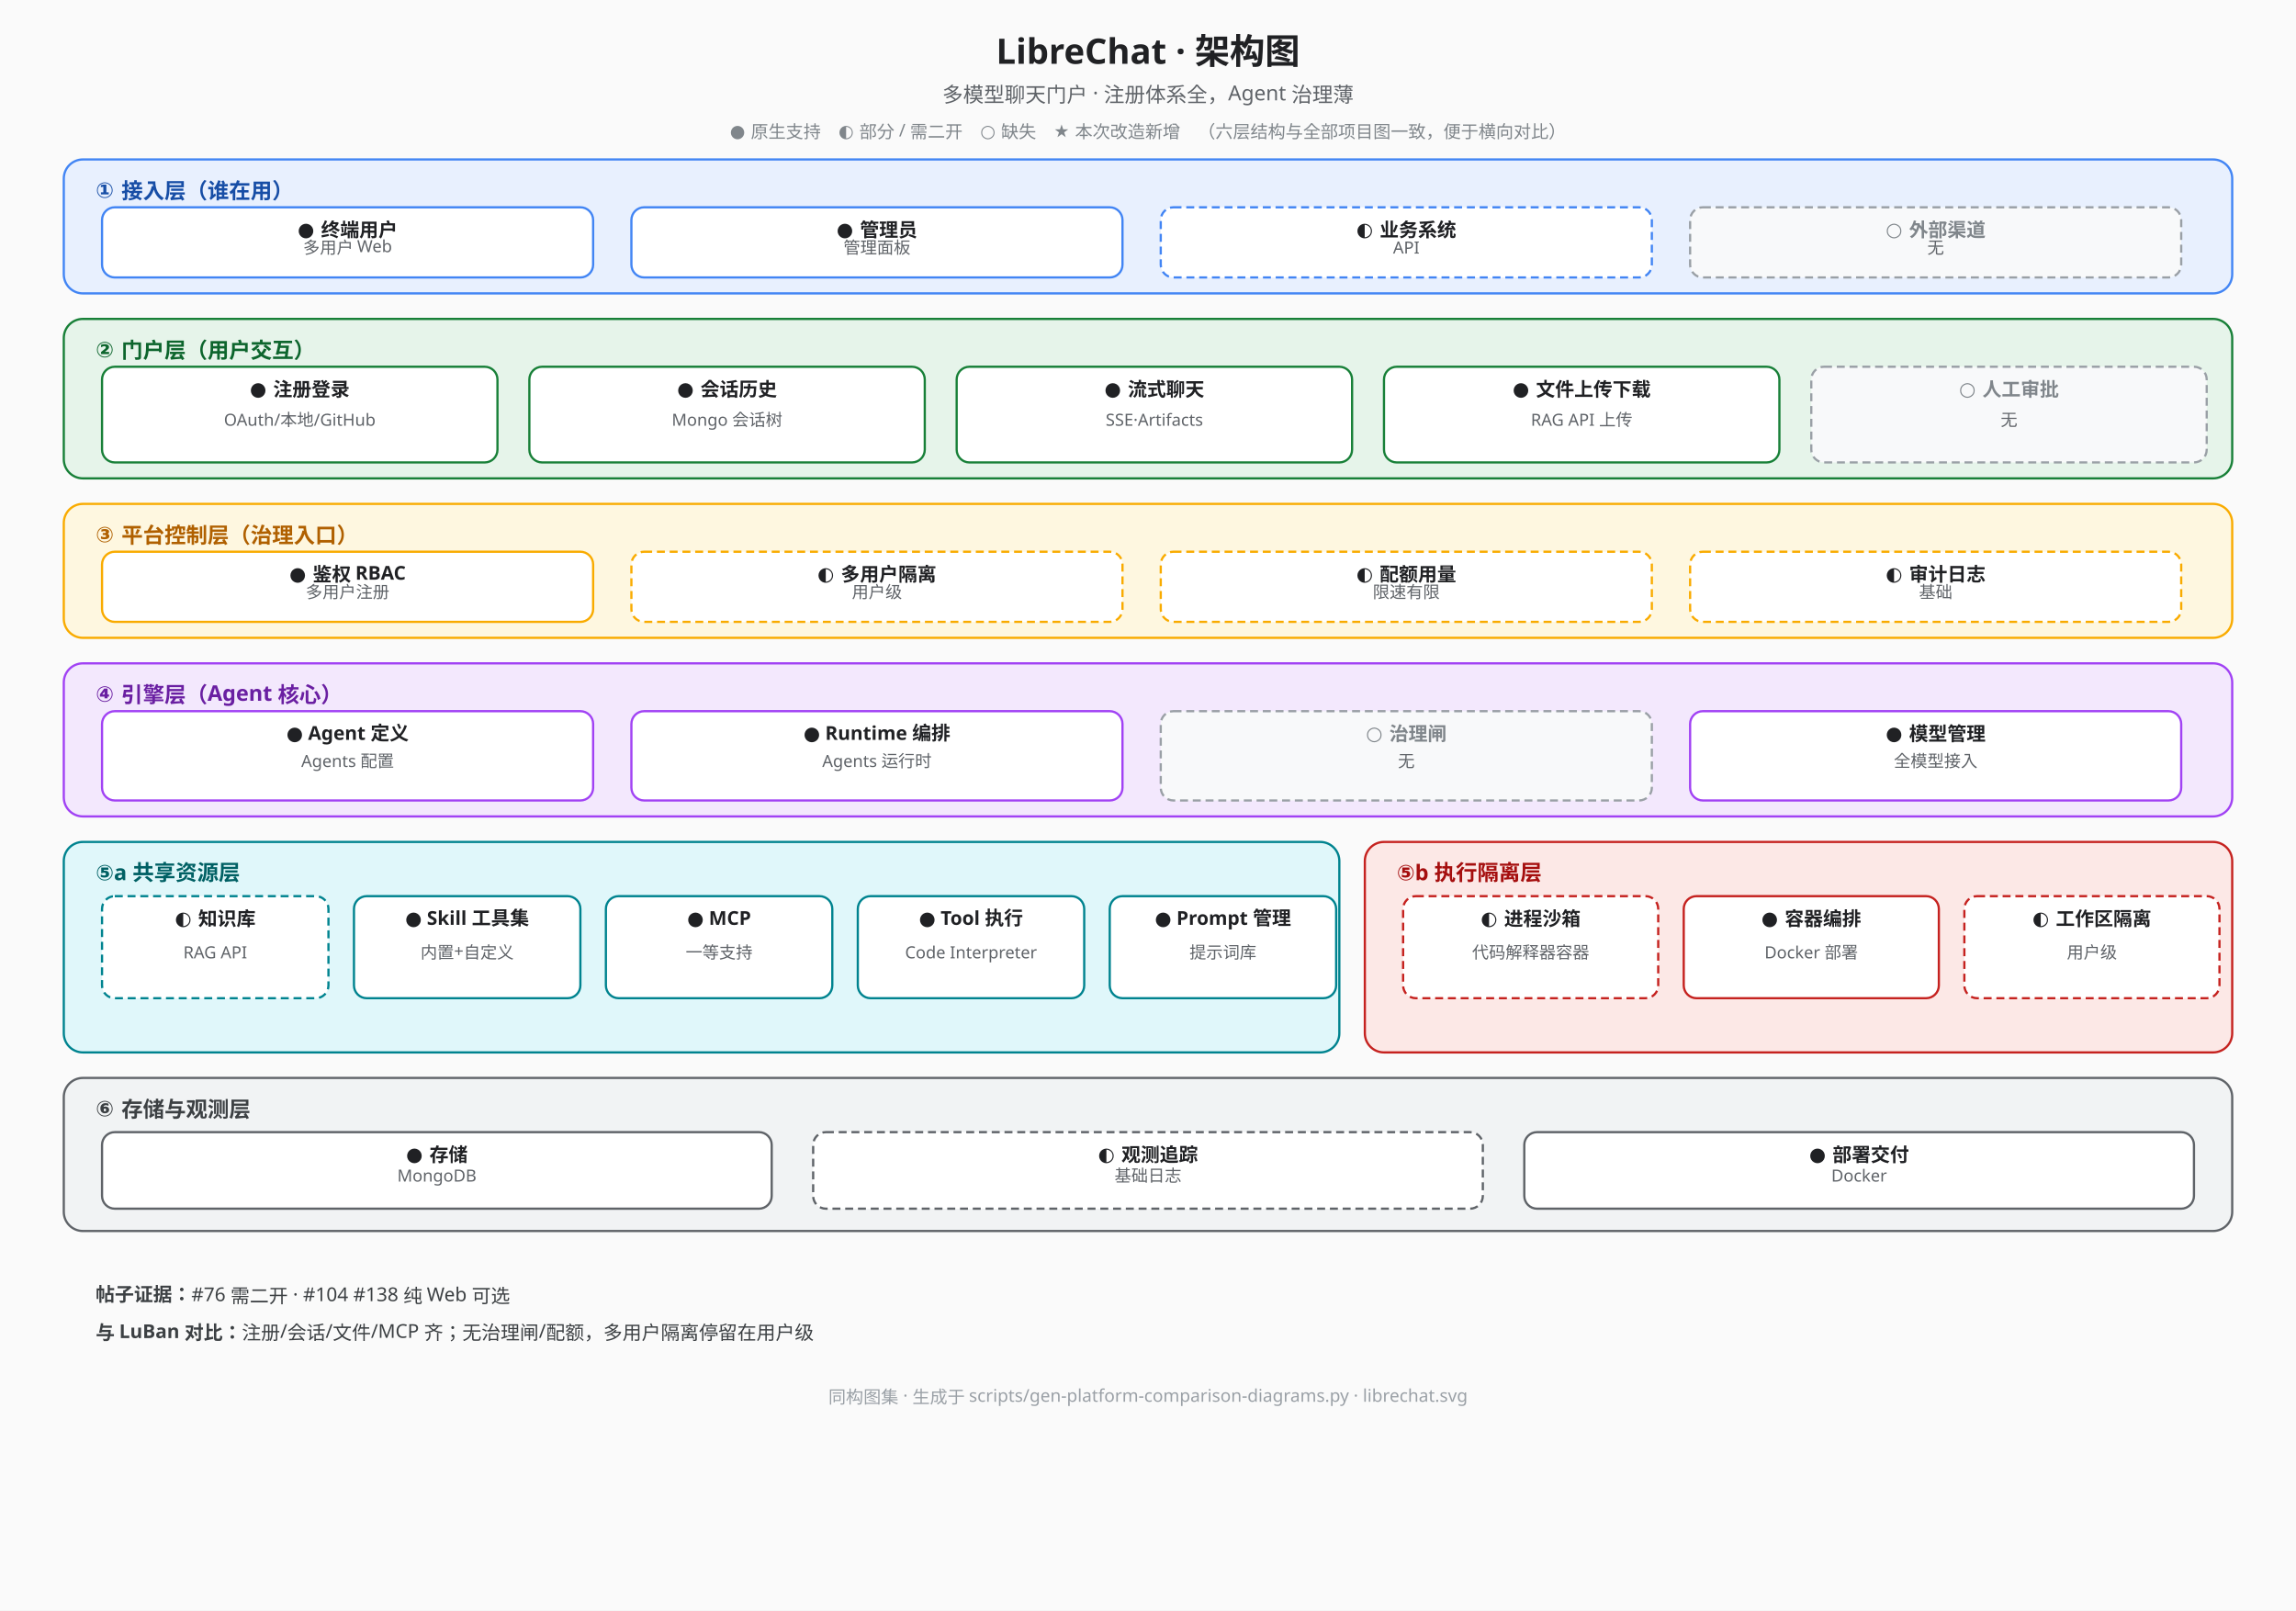
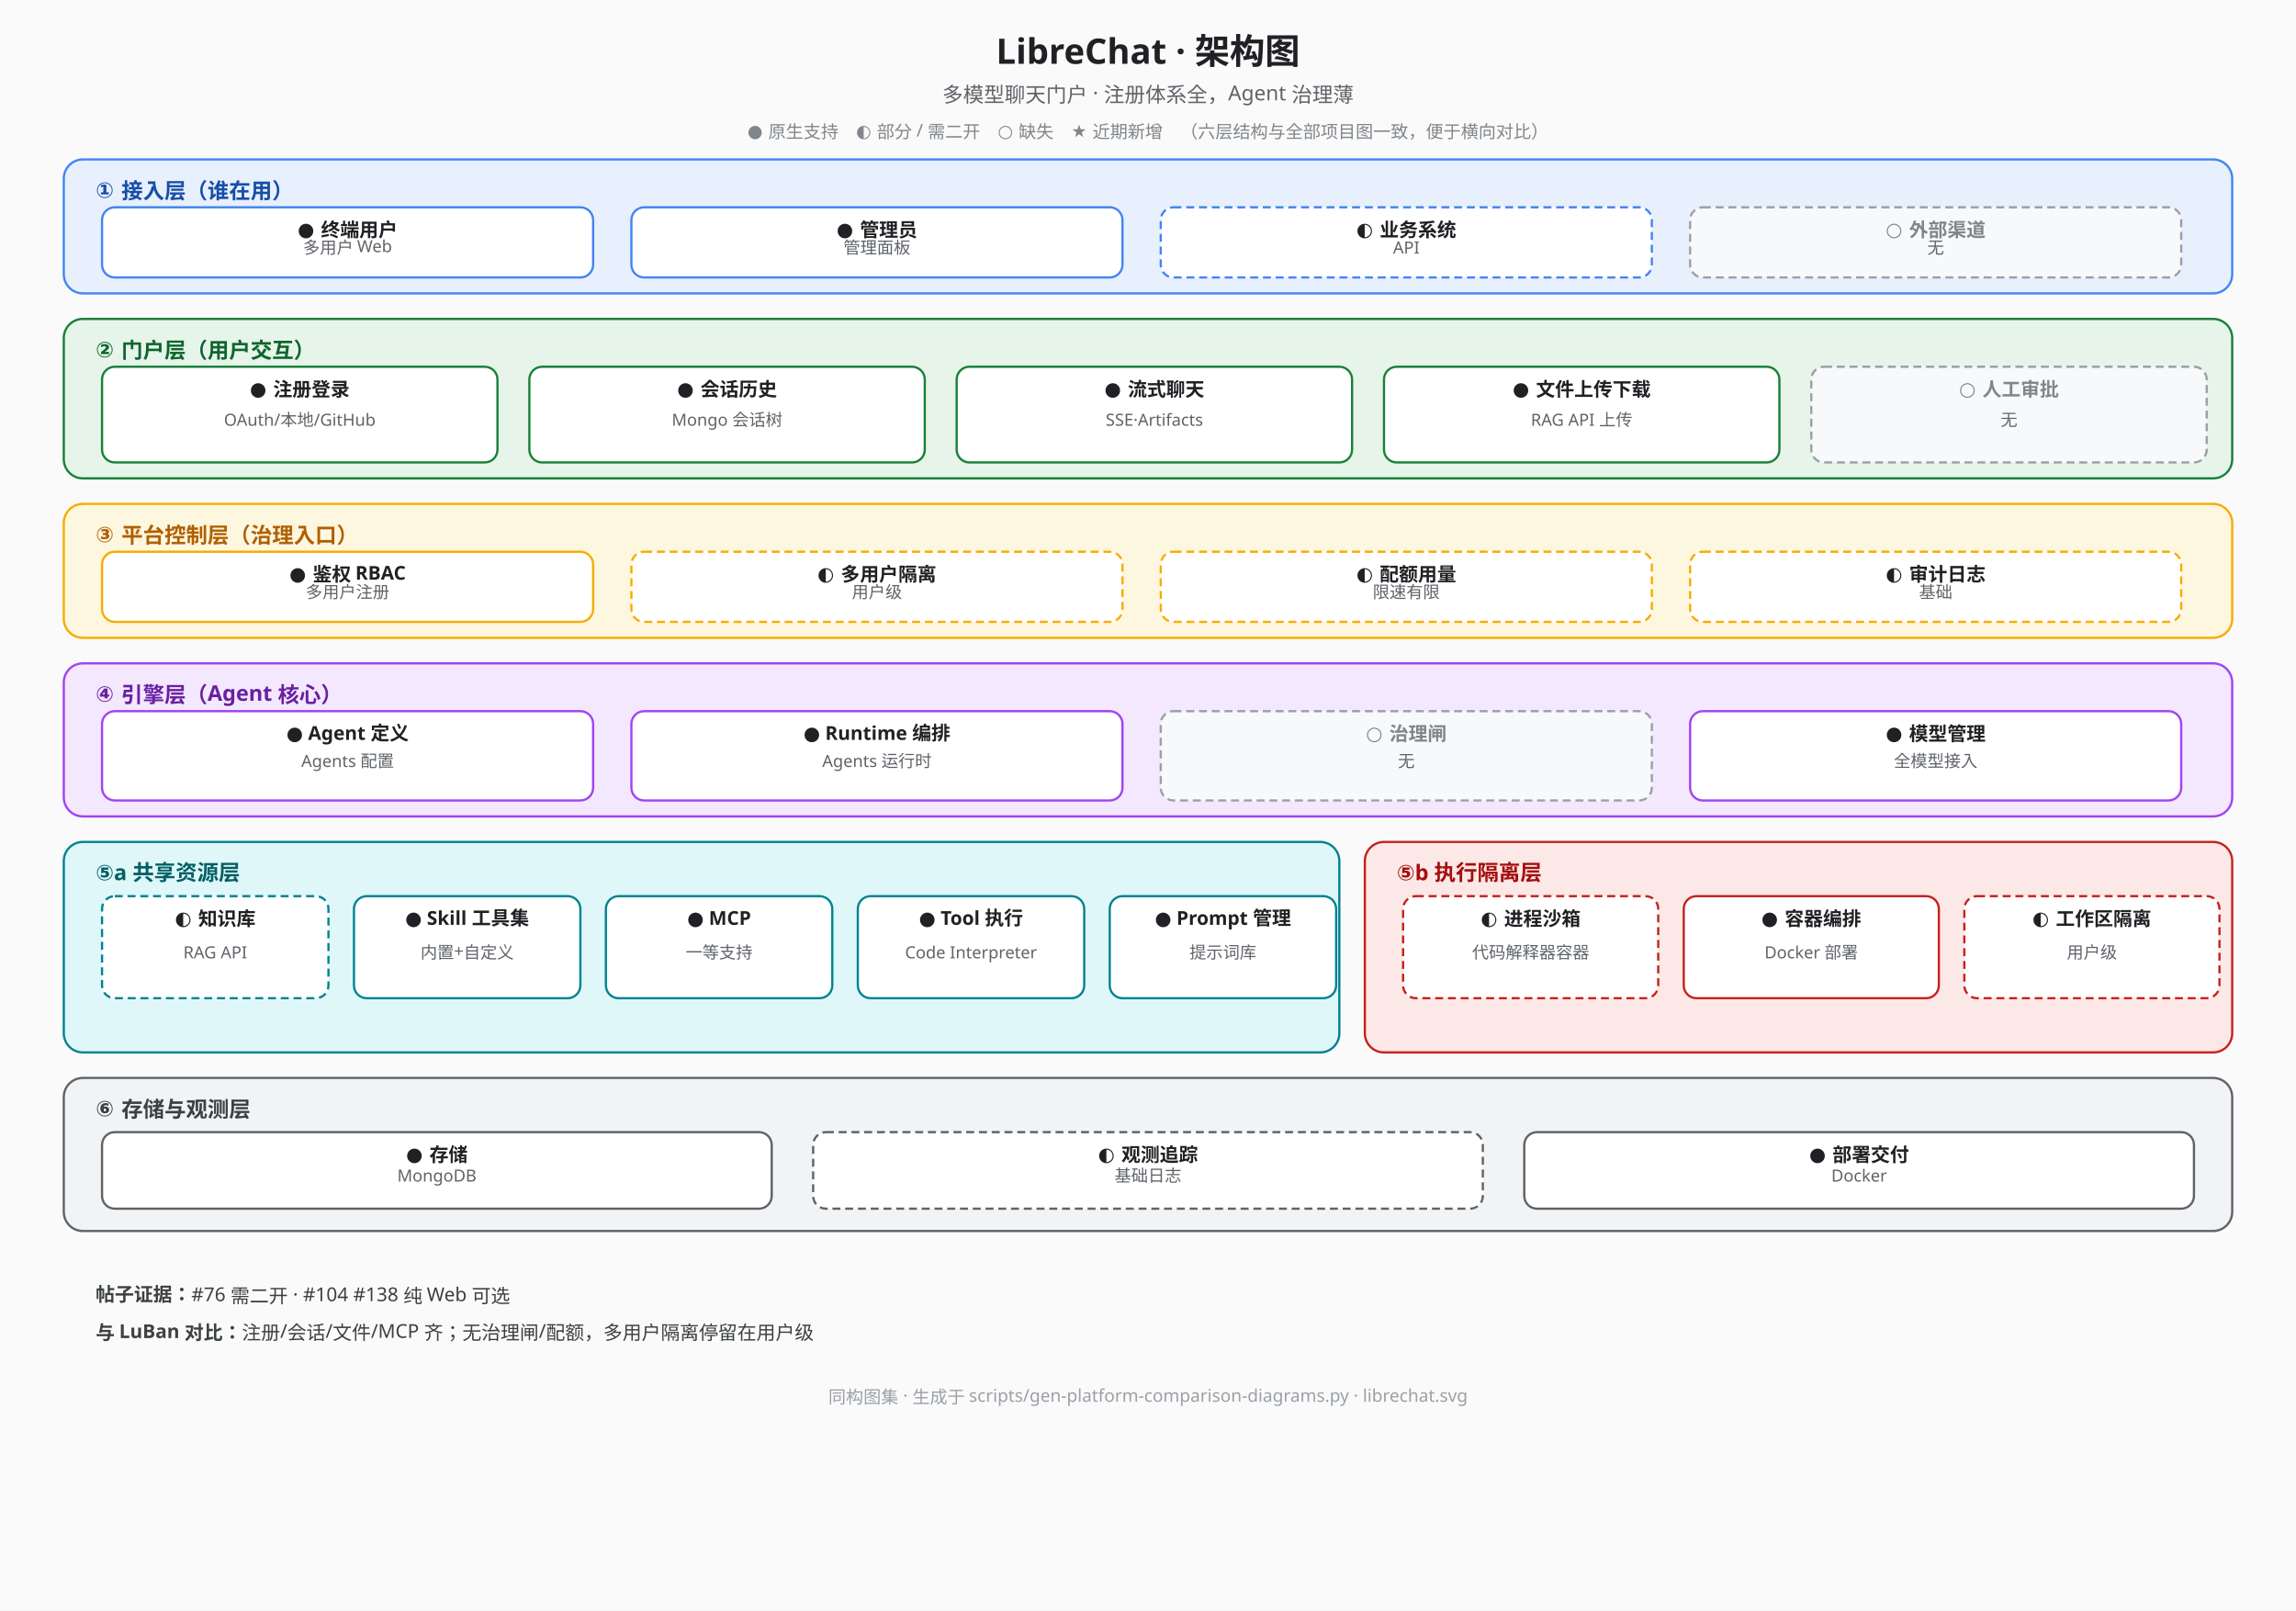
<svg xmlns="http://www.w3.org/2000/svg" width="1440" height="1010" viewBox="0 0 1440 1010" font-family="'PingFang SC','Microsoft YaHei',sans-serif">
  <rect width="1440" height="1010" fill="#FAFAFA" />
  <text x="720.0" y="40" text-anchor="middle" font-size="22" font-weight="700" fill="#202124">LibreChat · 架构图</text>
  <text x="720.0" y="64" text-anchor="middle" font-size="13" fill="#5F6368">多模型聊天门户 · 注册体系全，Agent 治理薄</text>
-   <text x="720.0" y="86" text-anchor="middle" font-size="11" fill="#80868B">● 原生支持　◐ 部分 / 需二开　○ 缺失　★ 本次改造新增　（六层结构与全部项目图一致，便于横向对比）</text>
+   <text x="720.0" y="86" text-anchor="middle" font-size="11" fill="#80868B">● 原生支持　◐ 部分 / 需二开　○ 缺失　★ 近期新增　（六层结构与全部项目图一致，便于横向对比）</text>
  <rect x="40" y="100" width="1360" height="84" rx="12" fill="#E8F0FE" stroke="#4285F4" stroke-width="1.4" />
  <text x="60" y="124" font-size="13.5" font-weight="700" fill="#174EA6">① 接入层（谁在用）</text>
  <rect x="64" y="130" width="308" height="44" rx="8" fill="#FFFFFF" stroke="#4285F4" stroke-width="1.4" />
  <text x="218.0" y="148" text-anchor="middle" font-size="12" font-weight="600" fill="#202124">● 终端用户</text>
  <text x="218.0" y="159.0" text-anchor="middle" font-size="10.5" fill="#5F6368">多用户 Web</text>
  <rect x="396" y="130" width="308" height="44" rx="8" fill="#FFFFFF" stroke="#4285F4" stroke-width="1.4" />
  <text x="550.0" y="148" text-anchor="middle" font-size="12" font-weight="600" fill="#202124">● 管理员</text>
  <text x="550.0" y="159.0" text-anchor="middle" font-size="10.5" fill="#5F6368">管理面板</text>
  <rect x="728" y="130" width="308" height="44" rx="8" fill="#FFFFFF" stroke="#4285F4" stroke-dasharray="5 3" stroke-width="1.4" />
  <text x="882.0" y="148" text-anchor="middle" font-size="12" font-weight="600" fill="#202124">◐ 业务系统</text>
  <text x="882.0" y="159.0" text-anchor="middle" font-size="10.5" fill="#5F6368">API</text>
  <rect x="1060" y="130" width="308" height="44" rx="8" fill="#F8F9FA" stroke="#9AA0A6" stroke-dasharray="5 3" stroke-width="1.4" />
  <text x="1214.0" y="148" text-anchor="middle" font-size="12" font-weight="600" fill="#80868B">○ 外部渠道</text>
  <text x="1214.0" y="159.0" text-anchor="middle" font-size="10.5" fill="#5F6368">无</text>
  <rect x="40" y="200" width="1360" height="100" rx="12" fill="#E6F4EA" stroke="#188038" stroke-width="1.4" />
  <text x="60" y="224" font-size="13.5" font-weight="700" fill="#0D652D">② 门户层（用户交互）</text>
  <rect x="64" y="230" width="248" height="60" rx="8" fill="#FFFFFF" stroke="#188038" stroke-width="1.4" />
  <text x="188.0" y="248" text-anchor="middle" font-size="12" font-weight="600" fill="#202124">● 注册登录</text>
  <text x="188.0" y="267.0" text-anchor="middle" font-size="10.5" fill="#5F6368">OAuth/本地/GitHub</text>
  <rect x="332" y="230" width="248" height="60" rx="8" fill="#FFFFFF" stroke="#188038" stroke-width="1.4" />
  <text x="456.0" y="248" text-anchor="middle" font-size="12" font-weight="600" fill="#202124">● 会话历史</text>
  <text x="456.0" y="267.0" text-anchor="middle" font-size="10.5" fill="#5F6368">Mongo 会话树</text>
  <rect x="600" y="230" width="248" height="60" rx="8" fill="#FFFFFF" stroke="#188038" stroke-width="1.4" />
  <text x="724.0" y="248" text-anchor="middle" font-size="12" font-weight="600" fill="#202124">● 流式聊天</text>
  <text x="724.0" y="267.0" text-anchor="middle" font-size="10.5" fill="#5F6368">SSE·Artifacts</text>
  <rect x="868" y="230" width="248" height="60" rx="8" fill="#FFFFFF" stroke="#188038" stroke-width="1.4" />
  <text x="992.0" y="248" text-anchor="middle" font-size="12" font-weight="600" fill="#202124">● 文件上传下载</text>
  <text x="992.0" y="267.0" text-anchor="middle" font-size="10.5" fill="#5F6368">RAG API 上传</text>
  <rect x="1136" y="230" width="248" height="60" rx="8" fill="#F8F9FA" stroke="#9AA0A6" stroke-dasharray="5 3" stroke-width="1.4" />
  <text x="1260.0" y="248" text-anchor="middle" font-size="12" font-weight="600" fill="#80868B">○ 人工审批</text>
  <text x="1260.0" y="267.0" text-anchor="middle" font-size="10.5" fill="#5F6368">无</text>
  <rect x="40" y="316" width="1360" height="84" rx="12" fill="#FEF7E0" stroke="#F9AB00" stroke-width="1.4" />
  <text x="60" y="340" font-size="13.5" font-weight="700" fill="#B06000">③ 平台控制层（治理入口）</text>
  <rect x="64" y="346" width="308" height="44" rx="8" fill="#FFFFFF" stroke="#F9AB00" stroke-width="1.4" />
  <text x="218.0" y="364" text-anchor="middle" font-size="12" font-weight="600" fill="#202124">● 鉴权 RBAC</text>
  <text x="218.0" y="375.0" text-anchor="middle" font-size="10.5" fill="#5F6368">多用户注册</text>
  <rect x="396" y="346" width="308" height="44" rx="8" fill="#FFFFFF" stroke="#F9AB00" stroke-dasharray="5 3" stroke-width="1.4" />
  <text x="550.0" y="364" text-anchor="middle" font-size="12" font-weight="600" fill="#202124">◐ 多用户隔离</text>
  <text x="550.0" y="375.0" text-anchor="middle" font-size="10.5" fill="#5F6368">用户级</text>
  <rect x="728" y="346" width="308" height="44" rx="8" fill="#FFFFFF" stroke="#F9AB00" stroke-dasharray="5 3" stroke-width="1.4" />
  <text x="882.0" y="364" text-anchor="middle" font-size="12" font-weight="600" fill="#202124">◐ 配额用量</text>
  <text x="882.0" y="375.0" text-anchor="middle" font-size="10.5" fill="#5F6368">限速有限</text>
  <rect x="1060" y="346" width="308" height="44" rx="8" fill="#FFFFFF" stroke="#F9AB00" stroke-dasharray="5 3" stroke-width="1.4" />
  <text x="1214.0" y="364" text-anchor="middle" font-size="12" font-weight="600" fill="#202124">◐ 审计日志</text>
  <text x="1214.0" y="375.0" text-anchor="middle" font-size="10.5" fill="#5F6368">基础</text>
  <rect x="40" y="416" width="1360" height="96" rx="12" fill="#F3E8FD" stroke="#A142F4" stroke-width="1.4" />
  <text x="60" y="440" font-size="13.5" font-weight="700" fill="#6A1FA2">④ 引擎层（Agent 核心）</text>
  <rect x="64" y="446" width="308" height="56" rx="8" fill="#FFFFFF" stroke="#A142F4" stroke-width="1.4" />
  <text x="218.0" y="464" text-anchor="middle" font-size="12" font-weight="600" fill="#202124">● Agent 定义</text>
  <text x="218.0" y="481.0" text-anchor="middle" font-size="10.5" fill="#5F6368">Agents 配置</text>
  <rect x="396" y="446" width="308" height="56" rx="8" fill="#FFFFFF" stroke="#A142F4" stroke-width="1.4" />
  <text x="550.0" y="464" text-anchor="middle" font-size="12" font-weight="600" fill="#202124">● Runtime 编排</text>
  <text x="550.0" y="481.0" text-anchor="middle" font-size="10.5" fill="#5F6368">Agents 运行时</text>
  <rect x="728" y="446" width="308" height="56" rx="8" fill="#F8F9FA" stroke="#9AA0A6" stroke-dasharray="5 3" stroke-width="1.4" />
  <text x="882.0" y="464" text-anchor="middle" font-size="12" font-weight="600" fill="#80868B">○ 治理闸</text>
  <text x="882.0" y="481.0" text-anchor="middle" font-size="10.5" fill="#5F6368">无</text>
  <rect x="1060" y="446" width="308" height="56" rx="8" fill="#FFFFFF" stroke="#A142F4" stroke-width="1.4" />
  <text x="1214.0" y="464" text-anchor="middle" font-size="12" font-weight="600" fill="#202124">● 模型管理</text>
  <text x="1214.0" y="481.0" text-anchor="middle" font-size="10.5" fill="#5F6368">全模型接入</text>
  <rect x="40" y="528" width="800" height="132" rx="12" fill="#E0F7FA" stroke="#00838F" stroke-width="1.4" />
  <text x="60" y="552" font-size="13.5" font-weight="700" fill="#006064">⑤a 共享资源层</text>
  <rect x="64" y="562" width="142" height="64" rx="8" fill="#FFFFFF" stroke="#00838F" stroke-dasharray="5 3" stroke-width="1.4" />
  <text x="135.0" y="580" text-anchor="middle" font-size="12" font-weight="600" fill="#202124">◐ 知识库</text>
  <text x="135.0" y="601.0" text-anchor="middle" font-size="10.5" fill="#5F6368">RAG API</text>
  <rect x="222" y="562" width="142" height="64" rx="8" fill="#FFFFFF" stroke="#00838F" stroke-width="1.4" />
  <text x="293.0" y="580" text-anchor="middle" font-size="12" font-weight="600" fill="#202124">● Skill 工具集</text>
  <text x="293.0" y="601.0" text-anchor="middle" font-size="10.5" fill="#5F6368">内置+自定义</text>
  <rect x="380" y="562" width="142" height="64" rx="8" fill="#FFFFFF" stroke="#00838F" stroke-width="1.4" />
  <text x="451.0" y="580" text-anchor="middle" font-size="12" font-weight="600" fill="#202124">● MCP</text>
  <text x="451.0" y="601.0" text-anchor="middle" font-size="10.5" fill="#5F6368">一等支持</text>
  <rect x="538" y="562" width="142" height="64" rx="8" fill="#FFFFFF" stroke="#00838F" stroke-width="1.4" />
  <text x="609.0" y="580" text-anchor="middle" font-size="12" font-weight="600" fill="#202124">● Tool 执行</text>
  <text x="609.0" y="601.0" text-anchor="middle" font-size="10.5" fill="#5F6368">Code Interpreter</text>
  <rect x="696" y="562" width="142" height="64" rx="8" fill="#FFFFFF" stroke="#00838F" stroke-width="1.4" />
  <text x="767.0" y="580" text-anchor="middle" font-size="12" font-weight="600" fill="#202124">● Prompt 管理</text>
  <text x="767.0" y="601.0" text-anchor="middle" font-size="10.5" fill="#5F6368">提示词库</text>
  <rect x="856" y="528" width="544" height="132" rx="12" fill="#FCE8E6" stroke="#C5221F" stroke-width="1.4" />
  <text x="876" y="552" font-size="13.5" font-weight="700" fill="#A50E0E">⑤b 执行隔离层</text>
  <rect x="880" y="562" width="160" height="64" rx="8" fill="#FFFFFF" stroke="#C5221F" stroke-dasharray="5 3" stroke-width="1.4" />
  <text x="960.0" y="580" text-anchor="middle" font-size="12" font-weight="600" fill="#202124">◐ 进程沙箱</text>
  <text x="960.0" y="601.0" text-anchor="middle" font-size="10.5" fill="#5F6368">代码解释器容器</text>
  <rect x="1056" y="562" width="160" height="64" rx="8" fill="#FFFFFF" stroke="#C5221F" stroke-width="1.4" />
  <text x="1136.0" y="580" text-anchor="middle" font-size="12" font-weight="600" fill="#202124">● 容器编排</text>
  <text x="1136.0" y="601.0" text-anchor="middle" font-size="10.5" fill="#5F6368">Docker 部署</text>
  <rect x="1232" y="562" width="160" height="64" rx="8" fill="#FFFFFF" stroke="#C5221F" stroke-dasharray="5 3" stroke-width="1.4" />
  <text x="1312.0" y="580" text-anchor="middle" font-size="12" font-weight="600" fill="#202124">◐ 工作区隔离</text>
  <text x="1312.0" y="601.0" text-anchor="middle" font-size="10.5" fill="#5F6368">用户级</text>
  <rect x="40" y="676" width="1360" height="96" rx="12" fill="#F1F3F4" stroke="#5F6368" stroke-width="1.4" />
  <text x="60" y="700" font-size="13.5" font-weight="700" fill="#3C4043">⑥ 存储与观测层</text>
  <rect x="64" y="710" width="420" height="48" rx="8" fill="#FFFFFF" stroke="#5F6368" stroke-width="1.4" />
  <text x="274.0" y="728" text-anchor="middle" font-size="12" font-weight="600" fill="#202124">● 存储</text>
  <text x="274.0" y="741.0" text-anchor="middle" font-size="10.5" fill="#5F6368">MongoDB</text>
  <rect x="510" y="710" width="420" height="48" rx="8" fill="#FFFFFF" stroke="#5F6368" stroke-dasharray="5 3" stroke-width="1.4" />
  <text x="720.0" y="728" text-anchor="middle" font-size="12" font-weight="600" fill="#202124">◐ 观测追踪</text>
  <text x="720.0" y="741.0" text-anchor="middle" font-size="10.5" fill="#5F6368">基础日志</text>
  <rect x="956" y="710" width="420" height="48" rx="8" fill="#FFFFFF" stroke="#5F6368" stroke-width="1.4" />
  <text x="1166.0" y="728" text-anchor="middle" font-size="12" font-weight="600" fill="#202124">● 部署交付</text>
  <text x="1166.0" y="741.0" text-anchor="middle" font-size="10.5" fill="#5F6368">Docker</text>
  <text x="60" y="816" font-size="12" fill="#3C4043">
    <tspan font-weight="700">帖子证据：</tspan>#76 需二开 · #104 #138 纯 Web 可选</text>
  <text x="60" y="840" font-size="12" fill="#3C4043">
    <tspan font-weight="700">与 LuBan 对比：</tspan>注册/会话/文件/MCP 齐；无治理闸/配额，多用户隔离停留在用户级</text>
  <text x="720.0" y="880" text-anchor="middle" font-size="11" fill="#9AA0A6">同构图集 · 生成于 scripts/gen-platform-comparison-diagrams.py · librechat.svg</text>
</svg>
